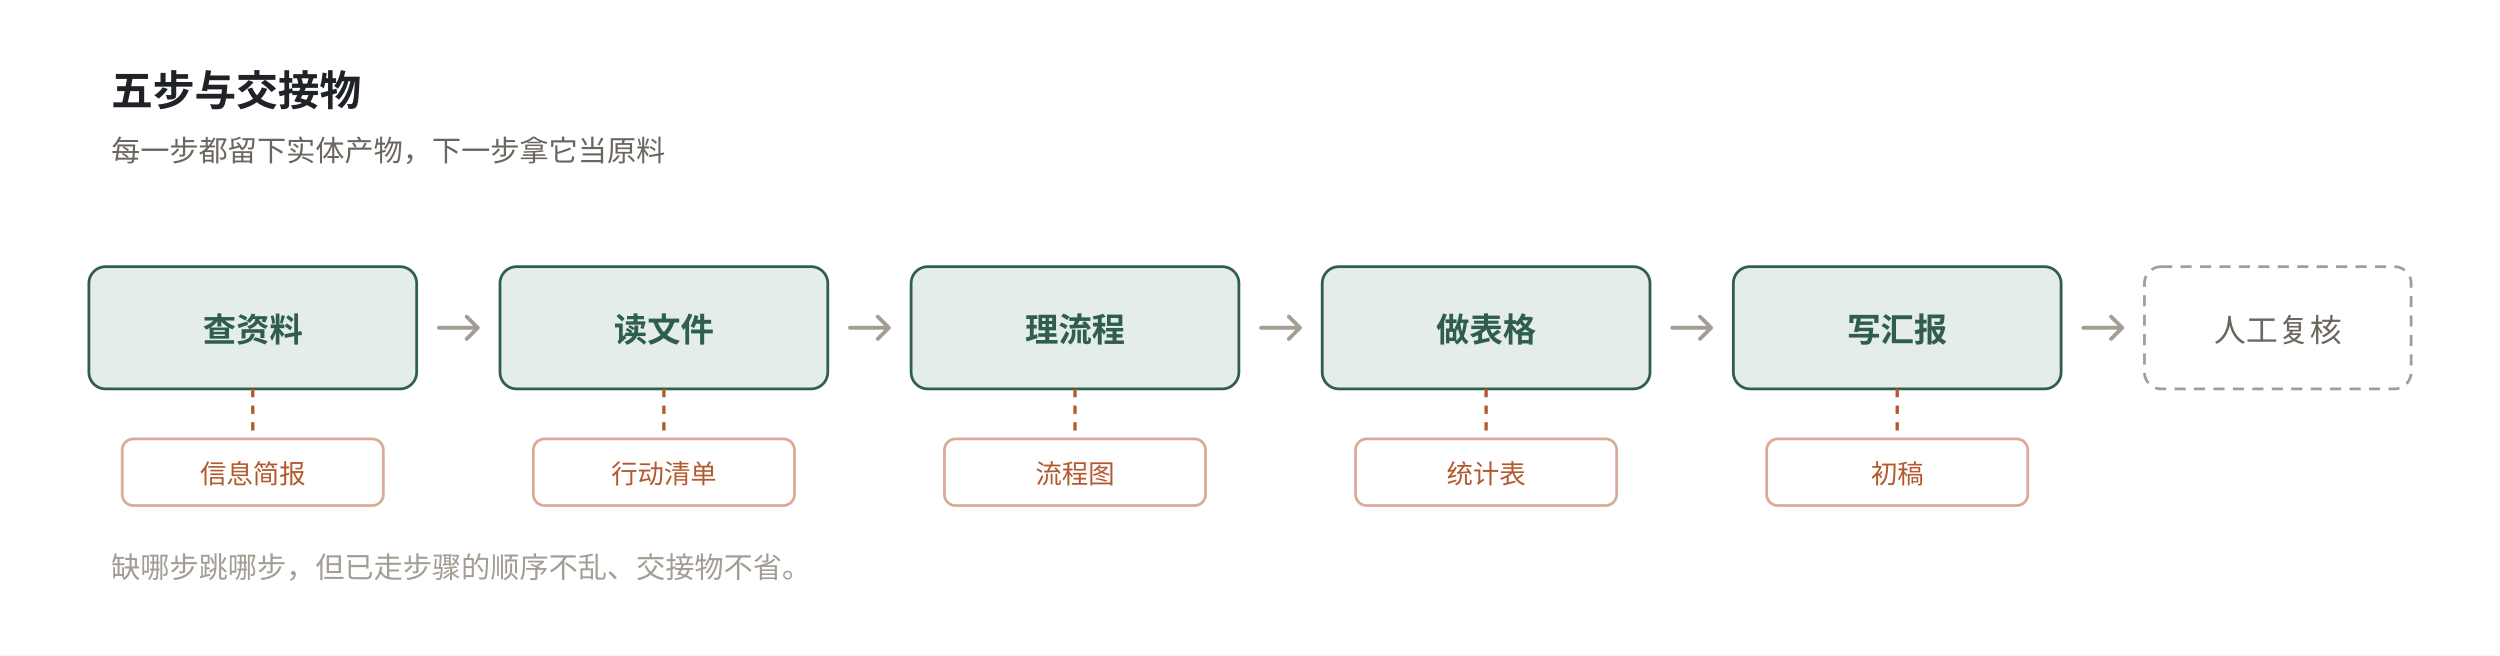
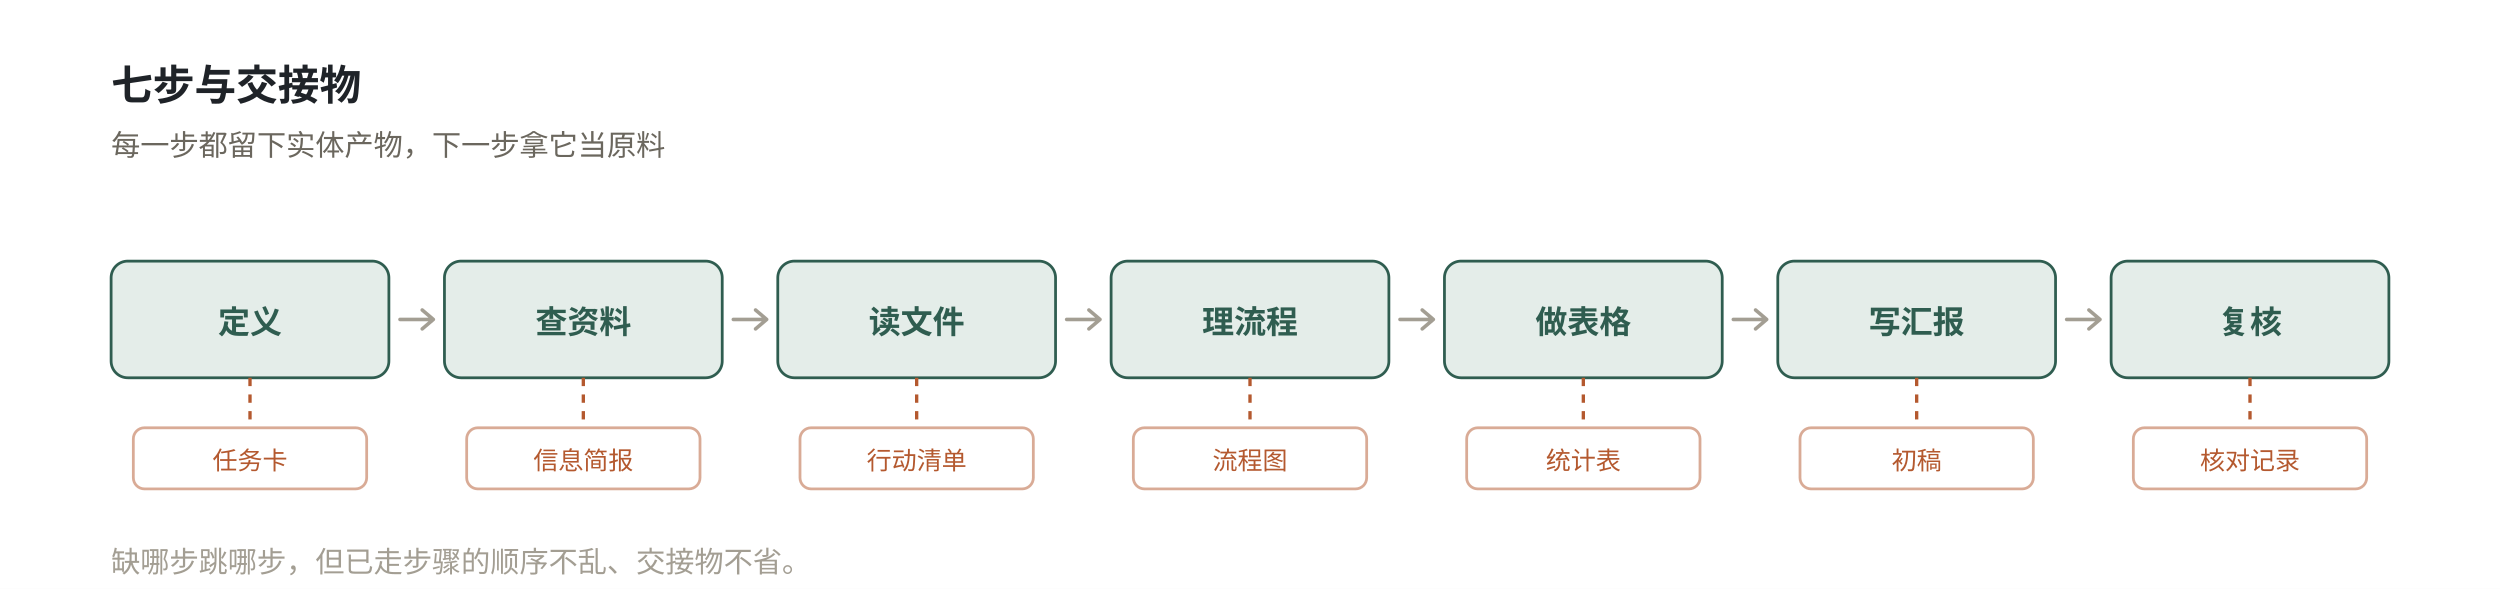
- <svg xmlns="http://www.w3.org/2000/svg" width="900" height="236" viewBox="0 0 900 236" role="img" aria-label="五步流水线与交接物">
-   <rect width="900" height="236" fill="#FFFFFF" />
-   <text x="40" y="38" font-family="PingFang SC, Microsoft YaHei, Noto Sans SC, system-ui, sans-serif" font-size="15" font-weight="600" fill="#1F2328">五步与交接物</text>
-   <text x="40" y="58" font-family="PingFang SC, Microsoft YaHei, Noto Sans SC, system-ui, sans-serif" font-size="10.5" fill="#6B675E">每一步都留下实体产物，下一步拿它当原料</text>
-   <rect x="32.0" y="96" width="118" height="44" rx="6" fill="#E4EDE9" stroke="#2F5D50" stroke-width="1" />
-   <text x="91.0" y="123" text-anchor="middle" font-family="PingFang SC, Microsoft YaHei, Noto Sans SC, system-ui, sans-serif" font-size="12" font-weight="600" fill="#2F5D50">查资料</text>
-   <line x1="91.0" y1="140" x2="91.0" y2="158" stroke="#B4592F" stroke-width="1.2" stroke-dasharray="3 3" />
-   <rect x="44.0" y="158" width="94" height="24" rx="4" fill="#FFFFFF" stroke="#B4592F" stroke-width="1" stroke-opacity=".5" />
-   <text x="91.0" y="174" text-anchor="middle" font-family="PingFang SC, Microsoft YaHei, Noto Sans SC, system-ui, sans-serif" font-size="9.5" fill="#B4592F">信息简报</text>
-   <path d="M158.0 118 h14 m-4 -4 l4 4 l-4 4" fill="none" stroke="#A39E93" stroke-width="1.4" stroke-linecap="round" stroke-linejoin="round" />
-   <rect x="180.0" y="96" width="118" height="44" rx="6" fill="#E4EDE9" stroke="#2F5D50" stroke-width="1" />
-   <text x="239.0" y="123" text-anchor="middle" font-family="PingFang SC, Microsoft YaHei, Noto Sans SC, system-ui, sans-serif" font-size="12" font-weight="600" fill="#2F5D50">读文件</text>
-   <line x1="239.0" y1="140" x2="239.0" y2="158" stroke="#B4592F" stroke-width="1.2" stroke-dasharray="3 3" />
-   <rect x="192.0" y="158" width="94" height="24" rx="4" fill="#FFFFFF" stroke="#B4592F" stroke-width="1" stroke-opacity=".5" />
-   <text x="239.0" y="174" text-anchor="middle" font-family="PingFang SC, Microsoft YaHei, Noto Sans SC, system-ui, sans-serif" font-size="9.5" fill="#B4592F">行动清单</text>
-   <path d="M306.0 118 h14 m-4 -4 l4 4 l-4 4" fill="none" stroke="#A39E93" stroke-width="1.4" stroke-linecap="round" stroke-linejoin="round" />
-   <rect x="328.0" y="96" width="118" height="44" rx="6" fill="#E4EDE9" stroke="#2F5D50" stroke-width="1" />
-   <text x="387.0" y="123" text-anchor="middle" font-family="PingFang SC, Microsoft YaHei, Noto Sans SC, system-ui, sans-serif" font-size="12" font-weight="600" fill="#2F5D50">理流程</text>
-   <line x1="387.0" y1="140" x2="387.0" y2="158" stroke="#B4592F" stroke-width="1.2" stroke-dasharray="3 3" />
-   <rect x="340.0" y="158" width="94" height="24" rx="4" fill="#FFFFFF" stroke="#B4592F" stroke-width="1" stroke-opacity=".5" />
-   <text x="387.0" y="174" text-anchor="middle" font-family="PingFang SC, Microsoft YaHei, Noto Sans SC, system-ui, sans-serif" font-size="9.5" fill="#B4592F">流程图</text>
-   <path d="M454.0 118 h14 m-4 -4 l4 4 l-4 4" fill="none" stroke="#A39E93" stroke-width="1.4" stroke-linecap="round" stroke-linejoin="round" />
-   <rect x="476.0" y="96" width="118" height="44" rx="6" fill="#E4EDE9" stroke="#2F5D50" stroke-width="1" />
-   <text x="535.0" y="123" text-anchor="middle" font-family="PingFang SC, Microsoft YaHei, Noto Sans SC, system-ui, sans-serif" font-size="12" font-weight="600" fill="#2F5D50">做表格</text>
-   <line x1="535.0" y1="140" x2="535.0" y2="158" stroke="#B4592F" stroke-width="1.2" stroke-dasharray="3 3" />
-   <rect x="488.0" y="158" width="94" height="24" rx="4" fill="#FFFFFF" stroke="#B4592F" stroke-width="1" stroke-opacity=".5" />
-   <text x="535.0" y="174" text-anchor="middle" font-family="PingFang SC, Microsoft YaHei, Noto Sans SC, system-ui, sans-serif" font-size="9.5" fill="#B4592F">统计表</text>
-   <path d="M602.0 118 h14 m-4 -4 l4 4 l-4 4" fill="none" stroke="#A39E93" stroke-width="1.4" stroke-linecap="round" stroke-linejoin="round" />
-   <rect x="624.0" y="96" width="118" height="44" rx="6" fill="#E4EDE9" stroke="#2F5D50" stroke-width="1" />
-   <text x="683.0" y="123" text-anchor="middle" font-family="PingFang SC, Microsoft YaHei, Noto Sans SC, system-ui, sans-serif" font-size="12" font-weight="600" fill="#2F5D50">写汇报</text>
-   <line x1="683.0" y1="140" x2="683.0" y2="158" stroke="#B4592F" stroke-width="1.2" stroke-dasharray="3 3" />
-   <rect x="636.0" y="158" width="94" height="24" rx="4" fill="#FFFFFF" stroke="#B4592F" stroke-width="1" stroke-opacity=".5" />
-   <text x="683.0" y="174" text-anchor="middle" font-family="PingFang SC, Microsoft YaHei, Noto Sans SC, system-ui, sans-serif" font-size="9.5" fill="#B4592F">初稿</text>
-   <path d="M750.0 118 h14 m-4 -4 l4 4 l-4 4" fill="none" stroke="#A39E93" stroke-width="1.4" stroke-linecap="round" stroke-linejoin="round" />
-   <rect x="772.0" y="96" width="96" height="44" rx="6" fill="#FFFFFF" stroke="#A39E93" stroke-width="1" stroke-dasharray="4 3" />
-   <text x="820.0" y="123" text-anchor="middle" font-family="PingFang SC, Microsoft YaHei, Noto Sans SC, system-ui, sans-serif" font-size="11.5" fill="#6B675E">人工复核</text>
-   <text x="40" y="208" font-family="PingFang SC, Microsoft YaHei, Noto Sans SC, system-ui, sans-serif" font-size="10.5" fill="#A39E93">缺哪步跳哪步，但已走步骤的顺序不乱、交接物不省。</text>
+ <svg xmlns="http://www.w3.org/2000/svg" width="900" height="212" viewBox="0 0 900 212" role="img" aria-label="七步与交接物">
+   <rect width="900" height="212" fill="#FFFFFF" />
+   <text x="40" y="36" font-family="PingFang SC, Microsoft YaHei, Noto Sans SC, system-ui, sans-serif" font-size="15" font-weight="600" fill="#1F2328">七步与交接物</text>
+   <text x="40" y="56" font-family="PingFang SC, Microsoft YaHei, Noto Sans SC, system-ui, sans-serif" font-size="10.5" fill="#6B675E">每一步都留下实体产物，下一步拿它当原料</text>
+   <rect x="40.0" y="94" width="100" height="42" rx="6" fill="#E4EDE9" stroke="#2F5D50" stroke-width="1" />
+   <text x="90.0" y="120" text-anchor="middle" font-family="PingFang SC, Microsoft YaHei, Noto Sans SC, system-ui, sans-serif" font-size="11.5" font-weight="600" fill="#2F5D50">定义</text>
+   <line x1="90.0" y1="136" x2="90.0" y2="154" stroke="#B4592F" stroke-width="1.2" stroke-dasharray="3 3" />
+   <rect x="48.0" y="154" width="84" height="22" rx="4" fill="#FFFFFF" stroke="#B4592F" stroke-width="1" stroke-opacity=".5" />
+   <text x="90.0" y="169" text-anchor="middle" font-family="PingFang SC, Microsoft YaHei, Noto Sans SC, system-ui, sans-serif" font-size="9" fill="#B4592F">任务卡</text>
+   <path d="M144.0 115 h12 m-4 -3.4 l4 3.4 l-4 3.4" fill="none" stroke="#A39E93" stroke-width="1.3" stroke-linecap="round" stroke-linejoin="round" />
+   <rect x="160.0" y="94" width="100" height="42" rx="6" fill="#E4EDE9" stroke="#2F5D50" stroke-width="1" />
+   <text x="210.0" y="120" text-anchor="middle" font-family="PingFang SC, Microsoft YaHei, Noto Sans SC, system-ui, sans-serif" font-size="11.5" font-weight="600" fill="#2F5D50">查资料</text>
+   <line x1="210.0" y1="136" x2="210.0" y2="154" stroke="#B4592F" stroke-width="1.2" stroke-dasharray="3 3" />
+   <rect x="168.0" y="154" width="84" height="22" rx="4" fill="#FFFFFF" stroke="#B4592F" stroke-width="1" stroke-opacity=".5" />
+   <text x="210.0" y="169" text-anchor="middle" font-family="PingFang SC, Microsoft YaHei, Noto Sans SC, system-ui, sans-serif" font-size="9" fill="#B4592F">信息简报</text>
+   <path d="M264.0 115 h12 m-4 -3.4 l4 3.4 l-4 3.4" fill="none" stroke="#A39E93" stroke-width="1.3" stroke-linecap="round" stroke-linejoin="round" />
+   <rect x="280.0" y="94" width="100" height="42" rx="6" fill="#E4EDE9" stroke="#2F5D50" stroke-width="1" />
+   <text x="330.0" y="120" text-anchor="middle" font-family="PingFang SC, Microsoft YaHei, Noto Sans SC, system-ui, sans-serif" font-size="11.5" font-weight="600" fill="#2F5D50">读文件</text>
+   <line x1="330.0" y1="136" x2="330.0" y2="154" stroke="#B4592F" stroke-width="1.2" stroke-dasharray="3 3" />
+   <rect x="288.0" y="154" width="84" height="22" rx="4" fill="#FFFFFF" stroke="#B4592F" stroke-width="1" stroke-opacity=".5" />
+   <text x="330.0" y="169" text-anchor="middle" font-family="PingFang SC, Microsoft YaHei, Noto Sans SC, system-ui, sans-serif" font-size="9" fill="#B4592F">行动清单</text>
+   <path d="M384.0 115 h12 m-4 -3.4 l4 3.4 l-4 3.4" fill="none" stroke="#A39E93" stroke-width="1.3" stroke-linecap="round" stroke-linejoin="round" />
+   <rect x="400.0" y="94" width="100" height="42" rx="6" fill="#E4EDE9" stroke="#2F5D50" stroke-width="1" />
+   <text x="450.0" y="120" text-anchor="middle" font-family="PingFang SC, Microsoft YaHei, Noto Sans SC, system-ui, sans-serif" font-size="11.5" font-weight="600" fill="#2F5D50">理流程</text>
+   <line x1="450.0" y1="136" x2="450.0" y2="154" stroke="#B4592F" stroke-width="1.2" stroke-dasharray="3 3" />
+   <rect x="408.0" y="154" width="84" height="22" rx="4" fill="#FFFFFF" stroke="#B4592F" stroke-width="1" stroke-opacity=".5" />
+   <text x="450.0" y="169" text-anchor="middle" font-family="PingFang SC, Microsoft YaHei, Noto Sans SC, system-ui, sans-serif" font-size="9" fill="#B4592F">流程图</text>
+   <path d="M504.0 115 h12 m-4 -3.4 l4 3.4 l-4 3.4" fill="none" stroke="#A39E93" stroke-width="1.3" stroke-linecap="round" stroke-linejoin="round" />
+   <rect x="520.0" y="94" width="100" height="42" rx="6" fill="#E4EDE9" stroke="#2F5D50" stroke-width="1" />
+   <text x="570.0" y="120" text-anchor="middle" font-family="PingFang SC, Microsoft YaHei, Noto Sans SC, system-ui, sans-serif" font-size="11.5" font-weight="600" fill="#2F5D50">做表格</text>
+   <line x1="570.0" y1="136" x2="570.0" y2="154" stroke="#B4592F" stroke-width="1.2" stroke-dasharray="3 3" />
+   <rect x="528.0" y="154" width="84" height="22" rx="4" fill="#FFFFFF" stroke="#B4592F" stroke-width="1" stroke-opacity=".5" />
+   <text x="570.0" y="169" text-anchor="middle" font-family="PingFang SC, Microsoft YaHei, Noto Sans SC, system-ui, sans-serif" font-size="9" fill="#B4592F">统计表</text>
+   <path d="M624.0 115 h12 m-4 -3.4 l4 3.4 l-4 3.4" fill="none" stroke="#A39E93" stroke-width="1.3" stroke-linecap="round" stroke-linejoin="round" />
+   <rect x="640.0" y="94" width="100" height="42" rx="6" fill="#E4EDE9" stroke="#2F5D50" stroke-width="1" />
+   <text x="690.0" y="120" text-anchor="middle" font-family="PingFang SC, Microsoft YaHei, Noto Sans SC, system-ui, sans-serif" font-size="11.5" font-weight="600" fill="#2F5D50">写汇报</text>
+   <line x1="690.0" y1="136" x2="690.0" y2="154" stroke="#B4592F" stroke-width="1.2" stroke-dasharray="3 3" />
+   <rect x="648.0" y="154" width="84" height="22" rx="4" fill="#FFFFFF" stroke="#B4592F" stroke-width="1" stroke-opacity=".5" />
+   <text x="690.0" y="169" text-anchor="middle" font-family="PingFang SC, Microsoft YaHei, Noto Sans SC, system-ui, sans-serif" font-size="9" fill="#B4592F">初稿</text>
+   <path d="M744.0 115 h12 m-4 -3.4 l4 3.4 l-4 3.4" fill="none" stroke="#A39E93" stroke-width="1.3" stroke-linecap="round" stroke-linejoin="round" />
+   <rect x="760.0" y="94" width="100" height="42" rx="6" fill="#E4EDE9" stroke="#2F5D50" stroke-width="1" />
+   <text x="810.0" y="120" text-anchor="middle" font-family="PingFang SC, Microsoft YaHei, Noto Sans SC, system-ui, sans-serif" font-size="11.5" font-weight="600" fill="#2F5D50">复核</text>
+   <line x1="810.0" y1="136" x2="810.0" y2="154" stroke="#B4592F" stroke-width="1.2" stroke-dasharray="3 3" />
+   <rect x="768.0" y="154" width="84" height="22" rx="4" fill="#FFFFFF" stroke="#B4592F" stroke-width="1" stroke-opacity=".5" />
+   <text x="810.0" y="169" text-anchor="middle" font-family="PingFang SC, Microsoft YaHei, Noto Sans SC, system-ui, sans-serif" font-size="9" fill="#B4592F">核对记录</text>
+   <text x="40" y="206" font-family="PingFang SC, Microsoft YaHei, Noto Sans SC, system-ui, sans-serif" font-size="10.5" fill="#A39E93">缺哪步跳哪步，但已走步骤的顺序不乱、交接物不省。</text>
</svg>
